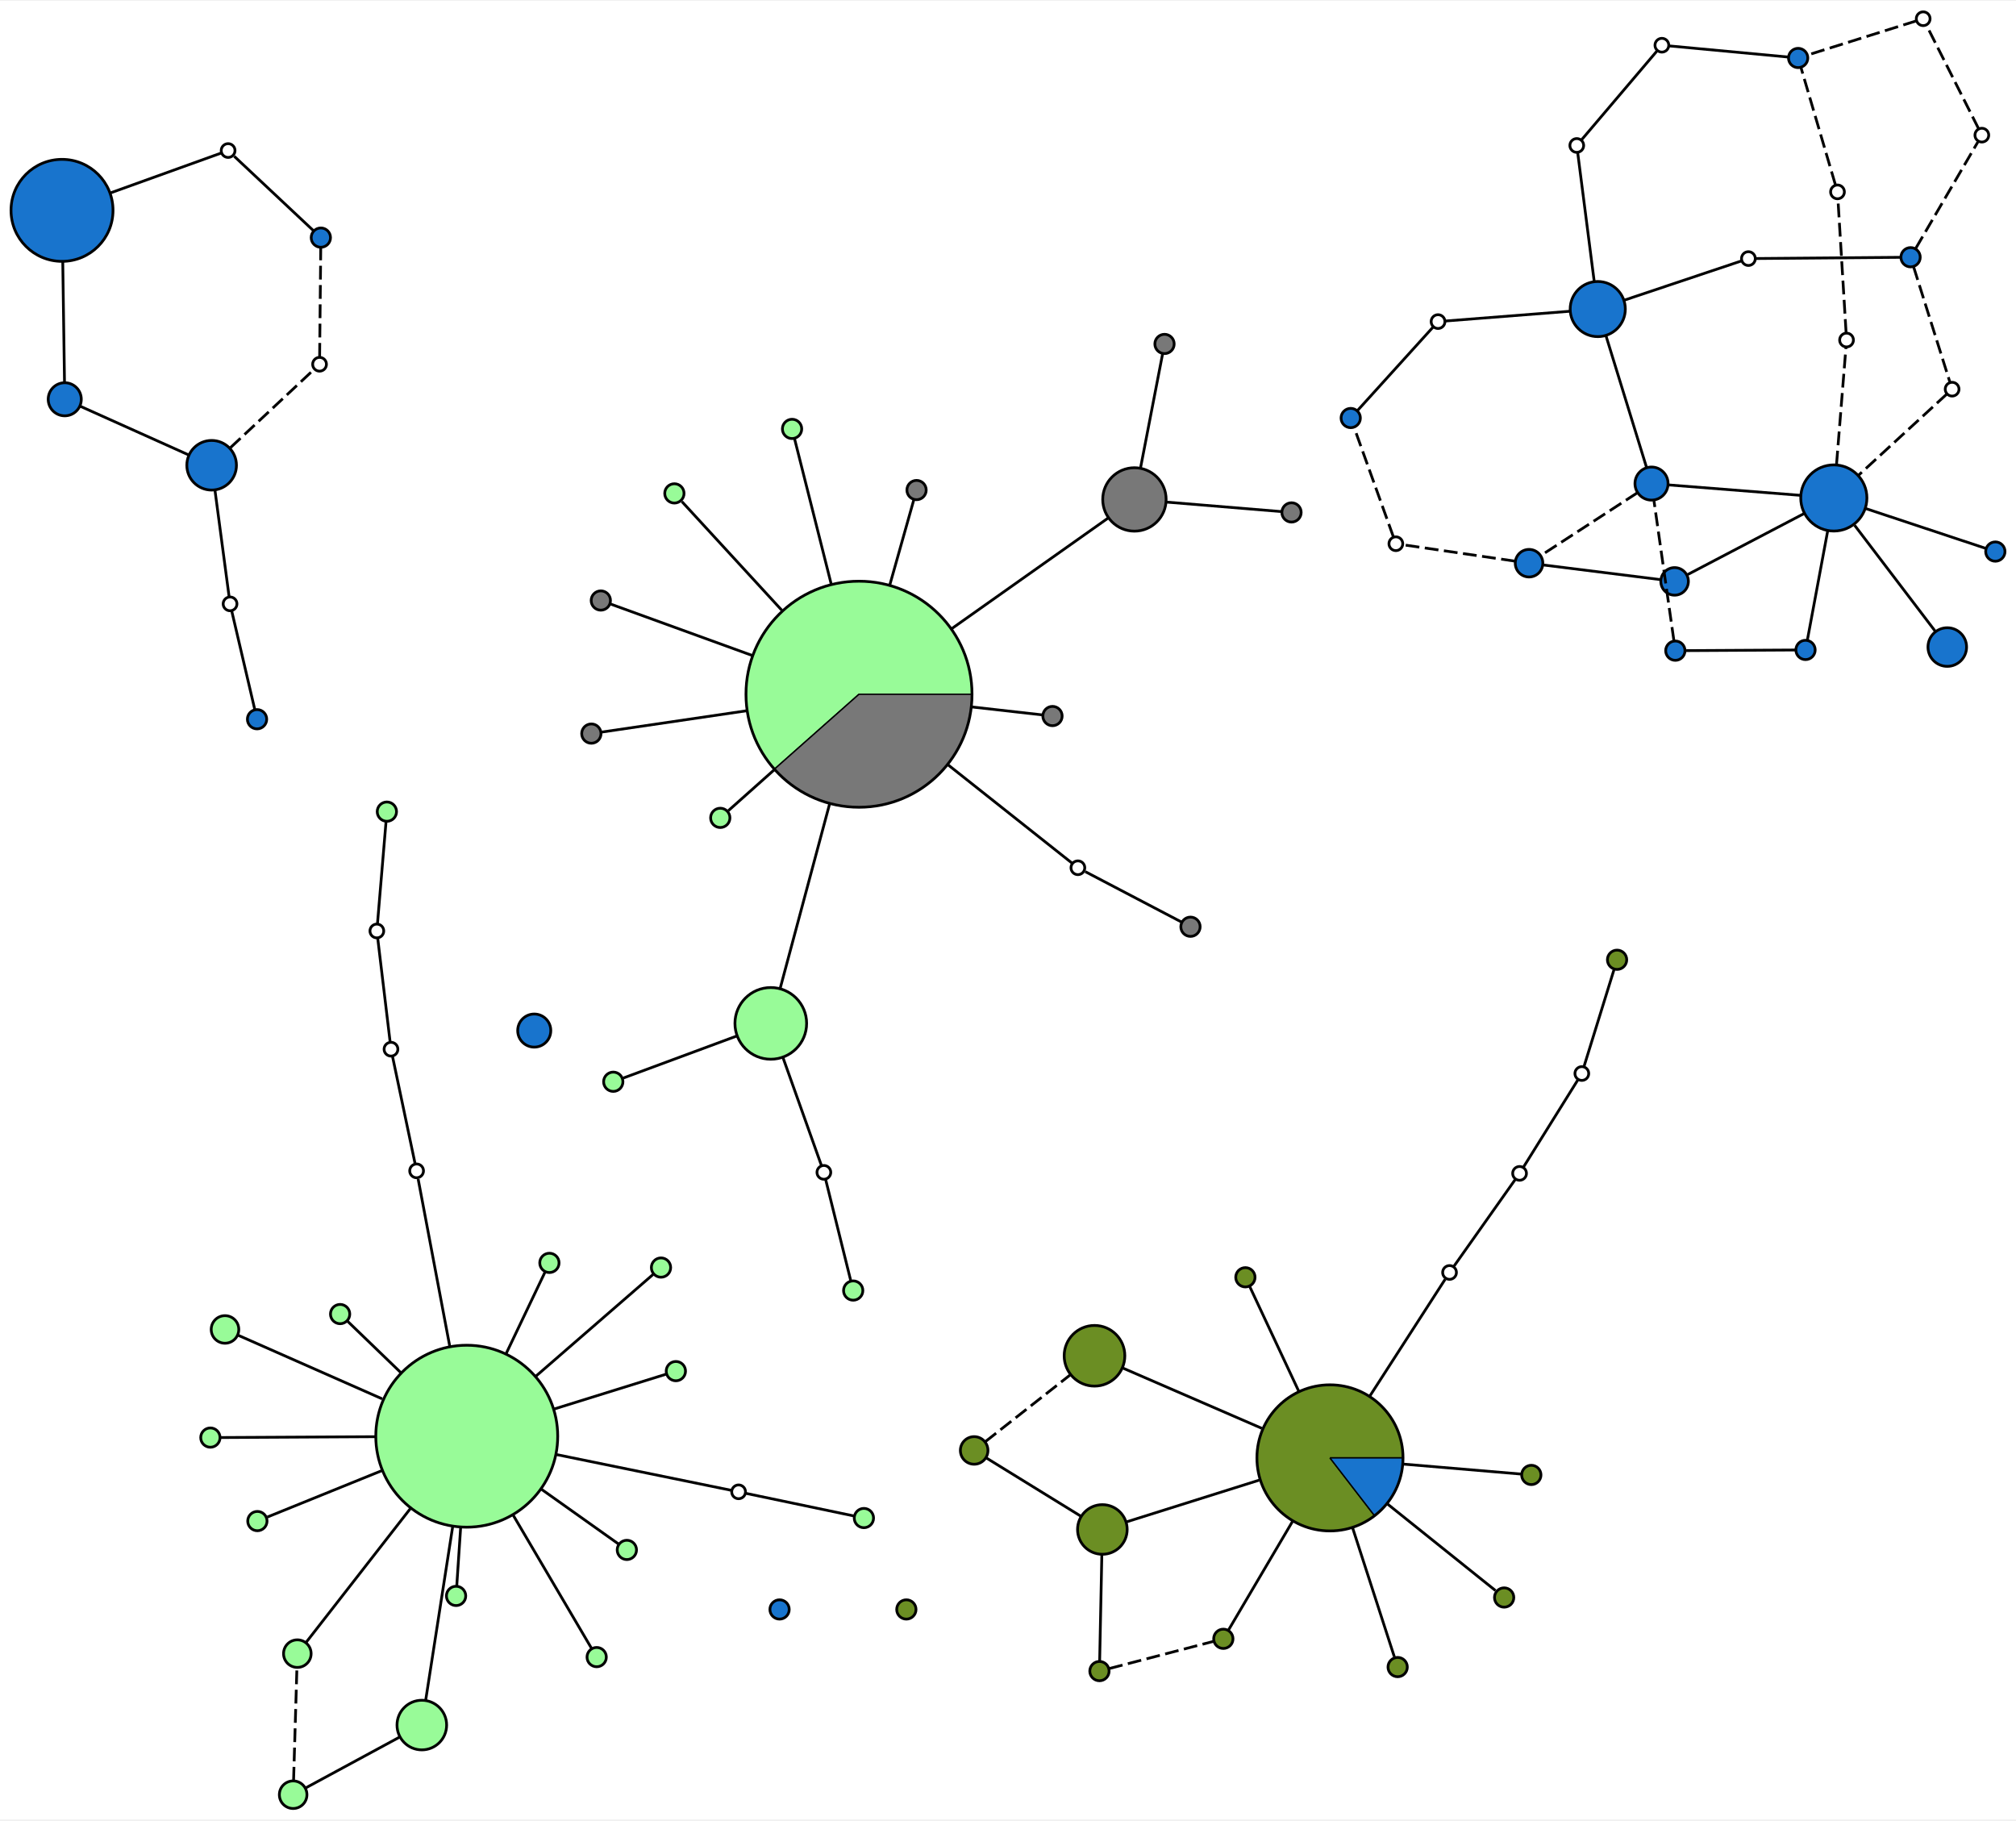
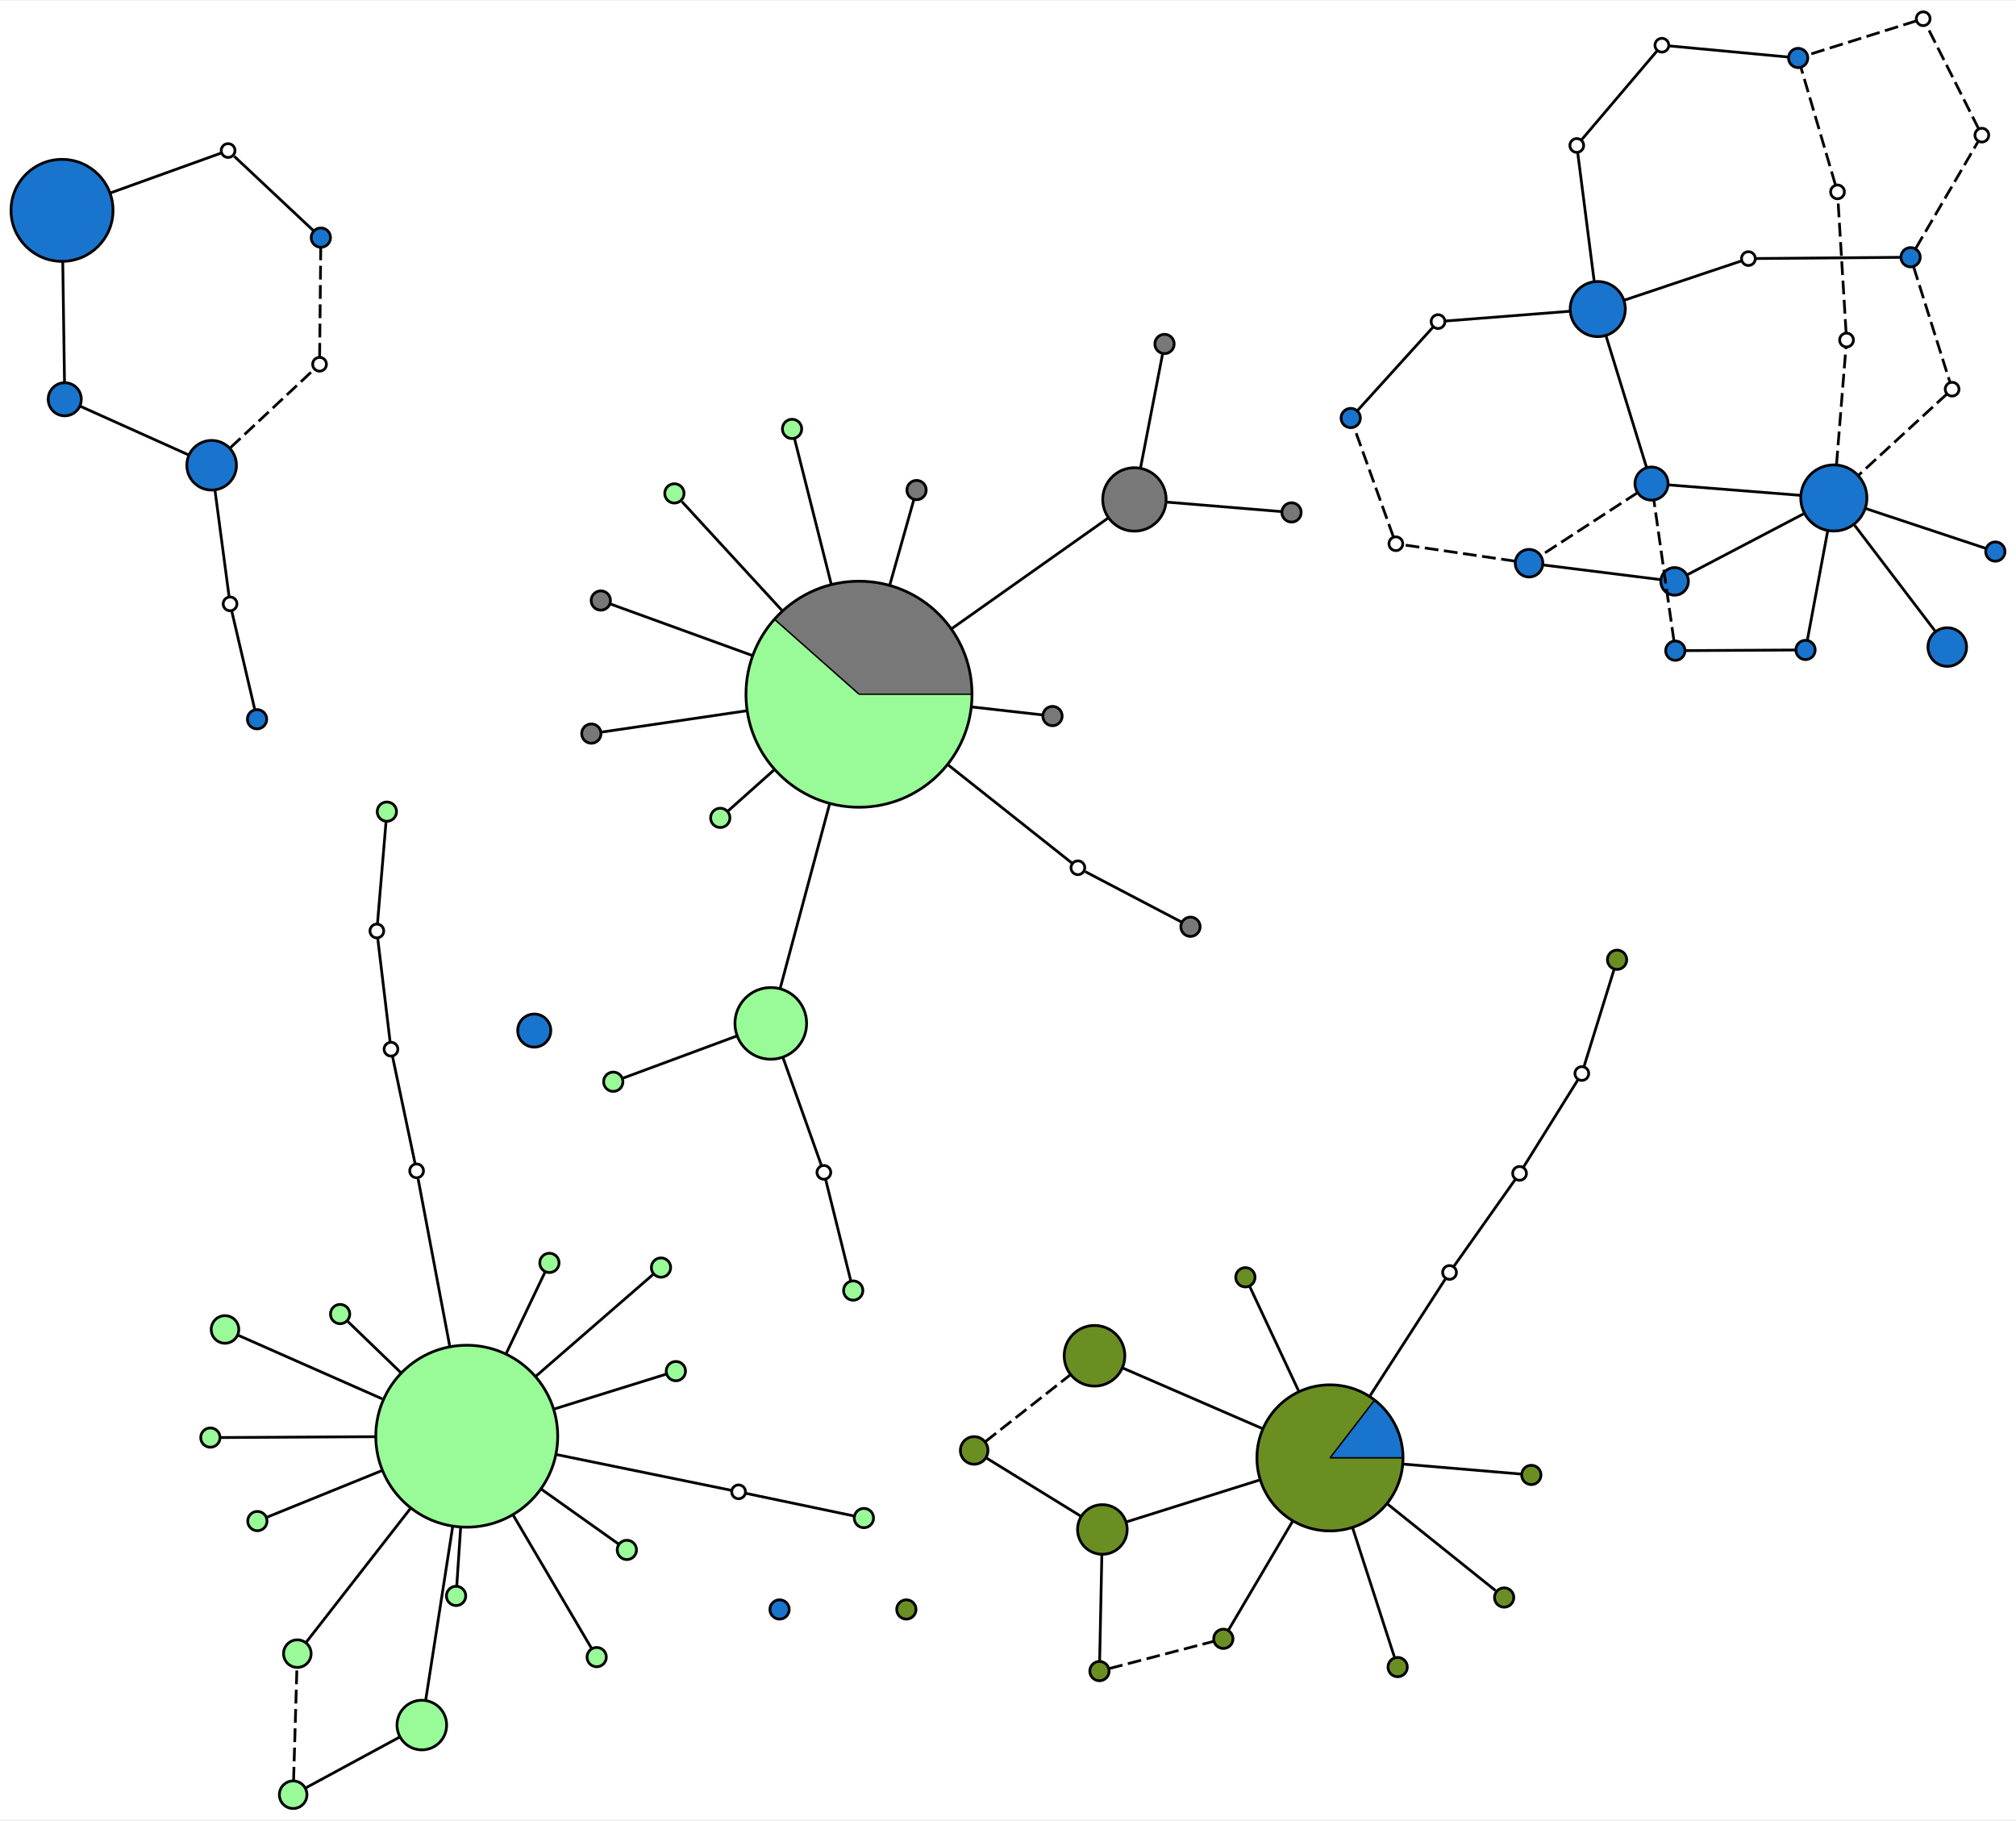
<svg xmlns="http://www.w3.org/2000/svg" width="731pt" height="660pt" viewBox="0.00 0.00 731.40 659.77">
  <g id="graph0" class="graph" transform="scale(1 1) rotate(0) translate(210.824 471.564)">
    <polygon fill="white" stroke="none" points="-210.824,188.204 -210.824,-471.564 520.579,-471.564 520.579,188.204 -210.824,188.204" />
    <g id="node1" class="node">
      <ellipse fill="palegreen" stroke="black" cx="-41.489" cy="49.151" rx="33" ry="33" />
    </g>
    <g id="node2" class="node">
      <ellipse fill="palegreen" stroke="black" cx="34.378" cy="25.544" rx="3.5" ry="3.5" />
    </g>
    <g id="edge1" class="edge">
      <path fill="none" stroke="black" d="M-9.754,39.276C6.163,34.323 23.577,28.905 30.865,26.637" />
    </g>
    <g id="node4" class="node">
      <ellipse fill="palegreen" stroke="black" cx="-45.358" cy="107.086" rx="3.5" ry="3.5" />
    </g>
    <g id="edge2" class="edge">
      <path fill="none" stroke="black" d="M-43.695,82.18C-44.265,90.718 -44.803,98.776 -45.105,103.307" />
    </g>
    <g id="node6" class="node">
      <ellipse fill="palegreen" stroke="black" cx="-87.429" cy="4.841" rx="3.5" ry="3.5" />
    </g>
    <g id="edge3" class="edge">
      <path fill="none" stroke="black" d="M-65.267,26.217C-73.148,18.615 -80.903,11.136 -84.813,7.365" />
    </g>
    <g id="node8" class="node">
      <ellipse fill="palegreen" stroke="black" cx="-129.195" cy="10.421" rx="5" ry="5" />
    </g>
    <g id="edge6" class="edge">
      <path fill="none" stroke="black" d="M-72.164,35.605C-91.528,27.054 -114.671,16.834 -124.456,12.514" />
    </g>
    <g id="node10" class="node">
      <ellipse fill="palegreen" stroke="black" cx="-57.788" cy="153.938" rx="9" ry="9" />
    </g>
    <g id="edge7" class="edge">
      <path fill="none" stroke="black" d="M-46.602,82.019C-50,103.866 -54.22,130.999 -56.376,144.86" />
    </g>
    <g id="node11" class="node">
      <ellipse fill="palegreen" stroke="black" cx="-117.445" cy="79.94" rx="3.5" ry="3.5" />
    </g>
    <g id="edge8" class="edge">
      <path fill="none" stroke="black" d="M-72.383,61.674C-88.484,68.2 -106.345,75.44 -113.833,78.475" />
    </g>
    <g id="node12" class="node">
      <ellipse fill="palegreen" stroke="black" cx="5.649" cy="129.286" rx="3.5" ry="3.5" />
    </g>
    <g id="edge9" class="edge">
      <path fill="none" stroke="black" d="M-24.737,77.629C-13.941,95.984 -1.056,117.888 3.733,126.03" />
    </g>
    <g id="node13" class="node">
      <ellipse fill="palegreen" stroke="black" cx="-102.951" cy="128.024" rx="5" ry="5" />
    </g>
    <g id="edge10" class="edge">
      <path fill="none" stroke="black" d="M-61.955,75.415C-75.784,93.161 -92.746,114.927 -99.721,123.879" />
    </g>
    <g id="node15" class="node">
      <ellipse fill="palegreen" stroke="black" cx="-134.5" cy="49.652" rx="3.5" ry="3.5" />
    </g>
    <g id="edge11" class="edge">
      <path fill="none" stroke="black" d="M-74.543,49.329C-96.055,49.445 -121.77,49.583 -130.993,49.633" />
    </g>
    <g id="node19" class="node">
      <ellipse fill="palegreen" stroke="black" cx="28.99" cy="-12.029" rx="3.5" ry="3.5" />
    </g>
    <g id="edge16" class="edge">
      <path fill="none" stroke="black" d="M-16.442,27.409C-0.299,13.396 18.966,-3.327 26.126,-9.543" />
    </g>
    <g id="node21" class="node">
      <ellipse fill="palegreen" stroke="black" cx="-11.501" cy="-13.726" rx="3.5" ry="3.5" />
    </g>
    <g id="edge17" class="edge">
      <path fill="none" stroke="black" d="M-27.198,19.186C-21.526,7.293 -15.719,-4.882 -13.034,-10.511" />
    </g>
    <g id="node23" class="node">
      <ellipse fill="palegreen" stroke="black" cx="16.598" cy="90.4" rx="3.5" ry="3.5" />
    </g>
    <g id="edge18" class="edge">
      <path fill="none" stroke="black" d="M-14.486,68.326C-3.346,76.237 8.196,84.433 13.541,88.23" />
    </g>
    <g id="node63" class="node">
      <ellipse fill="white" stroke="black" cx="57.137" cy="69.327" rx="2.5" ry="2.5" />
    </g>
    <g id="edge4" class="edge">
      <path fill="none" stroke="black" d="M-8.922,55.813C15.317,60.772 45.681,66.983 54.578,68.803" />
    </g>
    <g id="node64" class="node">
      <ellipse fill="white" stroke="black" cx="-59.682" cy="-47.107" rx="2.5" ry="2.5" />
    </g>
    <g id="edge12" class="edge">
      <path fill="none" stroke="black" d="M-47.648,16.562C-52.019,-6.563 -57.403,-35.051 -59.125,-44.161" />
    </g>
    <g id="node3" class="node">
-       <path fill="palegreen" stroke="black" stroke-width="0.5" d="M100.817,-220.015C100.817,-220.015 141.817,-220.015 141.817,-220.015 141.817,-221.666 141.718,-223.317 141.518,-224.957 141.319,-226.596 141.021,-228.223 140.626,-229.826 140.231,-231.43 139.739,-233.009 139.153,-234.553 138.567,-236.098 137.889,-237.606 137.121,-239.068 136.353,-240.531 135.498,-241.946 134.56,-243.305 133.621,-244.665 132.602,-245.966 131.506,-247.203 130.411,-248.439 129.242,-249.608 128.005,-250.703 126.769,-251.799 125.467,-252.819 124.108,-253.757 122.749,-254.695 121.334,-255.551 119.871,-256.318 118.408,-257.086 116.901,-257.764 115.356,-258.35 113.812,-258.936 112.233,-259.428 110.629,-259.823 109.025,-260.218 107.399,-260.516 105.759,-260.716 104.12,-260.915 102.469,-261.015 100.817,-261.015 99.165,-261.015 97.515,-260.915 95.875,-260.716 94.236,-260.516 92.609,-260.218 91.005,-259.823 89.402,-259.428 87.823,-258.936 86.278,-258.35 84.734,-257.764 83.226,-257.086 81.764,-256.318 80.301,-255.551 78.886,-254.695 77.527,-253.757 76.167,-252.819 74.866,-251.799 73.629,-250.703 72.393,-249.608 71.224,-248.439 70.128,-247.203 69.033,-245.966 68.013,-244.665 67.075,-243.305 66.137,-241.946 65.281,-240.531 64.514,-239.068 63.746,-237.606 63.067,-236.098 62.482,-234.553 61.896,-233.009 61.404,-231.43 61.009,-229.826 60.613,-228.223 60.315,-226.596 60.116,-224.957 59.917,-223.317 59.817,-221.666 59.817,-220.015 59.817,-218.363 59.917,-216.712 60.116,-215.073 60.315,-213.433 60.613,-211.806 61.009,-210.203 61.404,-208.599 61.896,-207.02 62.482,-205.476 63.067,-203.931 63.746,-202.424 64.514,-200.961 65.281,-199.498 66.137,-198.083 67.075,-196.724 68.013,-195.364 69.033,-194.063 70.128,-192.827 70.128,-192.827 100.817,-220.015 100.817,-220.015" />
-       <path fill="#787878" stroke="black" stroke-width="0.5" d="M100.817,-220.015C100.817,-220.015 70.128,-192.827 70.128,-192.827 70.813,-192.054 71.526,-191.307 72.267,-190.589 73.008,-189.87 73.776,-189.179 74.569,-188.518 75.362,-187.858 76.179,-187.227 77.02,-186.628 77.86,-186.029 78.723,-185.462 79.606,-184.928 80.49,-184.393 81.393,-183.893 82.314,-183.427 83.235,-182.961 84.174,-182.53 85.127,-182.135 86.081,-181.74 87.049,-181.382 88.03,-181.06 89.011,-180.738 90.003,-180.453 91.005,-180.206 92.008,-179.959 93.019,-179.75 94.037,-179.579 95.055,-179.408 96.079,-179.276 97.107,-179.183 98.135,-179.089 99.166,-179.035 100.198,-179.019 101.23,-179.004 102.263,-179.027 103.293,-179.089 104.323,-179.152 105.351,-179.253 106.374,-179.393 107.396,-179.533 108.413,-179.711 109.422,-179.928 110.432,-180.144 111.432,-180.399 112.422,-180.691 113.412,-180.983 114.391,-181.313 115.356,-181.679 116.321,-182.045 117.272,-182.447 118.207,-182.885 119.142,-183.323 120.06,-183.796 120.959,-184.303 121.858,-184.81 122.737,-185.351 123.596,-185.924 124.454,-186.498 125.29,-187.103 126.103,-187.74 126.915,-188.377 127.704,-189.044 128.466,-189.74 129.228,-190.436 129.964,-191.16 130.671,-191.912 131.379,-192.664 132.058,-193.442 132.706,-194.244 133.355,-195.047 133.973,-195.874 134.56,-196.724 135.146,-197.573 135.7,-198.445 136.221,-199.336 136.741,-200.227 137.228,-201.138 137.68,-202.066 138.132,-202.994 138.548,-203.939 138.929,-204.898 139.31,-205.858 139.654,-206.831 139.961,-207.817 140.268,-208.802 140.538,-209.799 140.77,-210.805 141.001,-211.811 141.195,-212.825 141.351,-213.845 141.506,-214.866 141.623,-215.892 141.7,-216.921 141.778,-217.95 141.817,-218.982 141.817,-220.015 141.817,-220.015 100.817,-220.015 100.817,-220.015" />
+       <path fill="#787878" stroke="black" stroke-width="0.5" d="M100.817,-220.015C100.817,-220.015 141.817,-220.015 141.817,-220.015 141.817,-221.047 141.778,-222.079 141.7,-223.108 141.623,-224.137 141.506,-225.163 141.351,-226.184 141.195,-227.204 141.001,-228.218 140.77,-229.224 140.538,-230.23 140.268,-231.227 139.961,-232.212 139.654,-233.198 139.31,-234.171 138.929,-235.131 138.548,-236.09 138.132,-237.035 137.68,-237.963 137.228,-238.891 136.741,-239.802 136.221,-240.693 135.7,-241.584 135.146,-242.456 134.56,-243.305 133.973,-244.155 133.355,-244.982 132.706,-245.785 132.058,-246.587 131.379,-247.365 130.671,-248.117 129.964,-248.869 129.228,-249.593 128.466,-250.289 127.704,-250.985 126.915,-251.652 126.103,-252.289 125.29,-252.926 124.454,-253.531 123.596,-254.105 122.737,-254.678 121.858,-255.219 120.959,-255.726 120.06,-256.233 119.142,-256.706 118.207,-257.144 117.272,-257.582 116.321,-257.984 115.356,-258.35 114.391,-258.716 113.412,-259.046 112.422,-259.338 111.432,-259.63 110.432,-259.885 109.422,-260.101 108.413,-260.318 107.396,-260.496 106.374,-260.636 105.351,-260.776 104.323,-260.877 103.293,-260.94 102.263,-261.002 101.23,-261.025 100.198,-261.01 99.166,-260.994 98.135,-260.94 97.107,-260.846 96.079,-260.753 95.055,-260.621 94.037,-260.45 93.019,-260.279 92.008,-260.07 91.005,-259.823 90.003,-259.576 89.011,-259.291 88.03,-258.969 87.049,-258.647 86.081,-258.289 85.127,-257.894 84.174,-257.499 83.235,-257.068 82.314,-256.602 81.393,-256.136 80.49,-255.636 79.606,-255.102 78.723,-254.568 77.86,-254 77.02,-253.401 76.179,-252.802 75.362,-252.171 74.569,-251.511 73.776,-250.85 73.008,-250.159 72.267,-249.44 71.526,-248.722 70.813,-247.975 70.128,-247.203 70.128,-247.203 100.817,-220.015 100.817,-220.015" />
+       <path fill="palegreen" stroke="black" stroke-width="0.5" d="M100.817,-220.015C100.817,-220.015 70.128,-247.203 70.128,-247.203 69.033,-245.966 68.013,-244.665 67.075,-243.305 66.137,-241.946 65.281,-240.531 64.514,-239.068 63.746,-237.606 63.067,-236.098 62.482,-234.553 61.896,-233.009 61.404,-231.43 61.009,-229.826 60.613,-228.223 60.315,-226.596 60.116,-224.957 59.917,-223.317 59.817,-221.666 59.817,-220.015 59.817,-218.363 59.917,-216.712 60.116,-215.073 60.315,-213.433 60.613,-211.806 61.009,-210.203 61.404,-208.599 61.896,-207.02 62.482,-205.476 63.067,-203.931 63.746,-202.424 64.514,-200.961 65.281,-199.498 66.137,-198.083 67.075,-196.724 68.013,-195.364 69.033,-194.063 70.128,-192.827 71.224,-191.59 72.393,-190.421 73.629,-189.326 74.866,-188.23 76.167,-187.211 77.527,-186.272 78.886,-185.334 80.301,-184.478 81.764,-183.711 83.226,-182.943 84.734,-182.265 86.279,-181.679 87.823,-181.093 89.402,-180.601 91.005,-180.206 92.609,-179.811 94.236,-179.513 95.875,-179.313 97.515,-179.114 99.165,-179.015 100.817,-179.015 102.469,-179.015 104.12,-179.114 105.759,-179.313 107.399,-179.513 109.025,-179.811 110.629,-180.206 112.233,-180.601 113.812,-181.093 115.356,-181.679 116.901,-182.265 118.408,-182.943 119.871,-183.711 121.334,-184.478 122.749,-185.334 124.108,-186.272 125.467,-187.211 126.769,-188.23 128.005,-189.326 129.242,-190.421 130.411,-191.59 131.506,-192.827 132.602,-194.063 133.621,-195.364 134.56,-196.724 135.498,-198.083 136.353,-199.498 137.121,-200.961 137.889,-202.424 138.567,-203.931 139.153,-205.476 139.739,-207.02 140.231,-208.599 140.626,-210.203 141.021,-211.806 141.319,-213.433 141.518,-215.073 141.718,-216.712 141.817,-218.363 141.817,-220.015 141.817,-220.015 100.817,-220.015 100.817,-220.015" />
      <ellipse fill="none" stroke="black" cx="100.817" cy="-220.015" rx="41" ry="41" />
    </g>
    <g id="node5" class="node">
      <ellipse fill="palegreen" stroke="black" cx="68.816" cy="-100.608" rx="13" ry="13" />
    </g>
    <g id="edge19" class="edge">
      <path fill="none" stroke="black" d="M90.161,-180.254C83.907,-156.916 76.421,-128.985 72.182,-113.168" />
    </g>
    <g id="node14" class="node">
      <ellipse fill="palegreen" stroke="black" cx="50.49" cy="-175.163" rx="3.5" ry="3.5" />
    </g>
    <g id="edge20" class="edge">
      <path fill="none" stroke="black" d="M70.092,-192.632C63.216,-186.504 56.923,-180.896 53.409,-177.764" />
    </g>
    <g id="node18" class="node">
      <ellipse fill="palegreen" stroke="black" cx="76.535" cy="-316.264" rx="3.5" ry="3.5" />
    </g>
    <g id="edge21" class="edge">
      <path fill="none" stroke="black" d="M90.73,-259.997C85.414,-281.07 79.556,-304.288 77.396,-312.851" />
    </g>
    <g id="node20" class="node">
      <ellipse fill="palegreen" stroke="black" cx="33.841" cy="-292.868" rx="3.5" ry="3.5" />
    </g>
    <g id="edge22" class="edge">
      <path fill="none" stroke="black" d="M72.802,-250.489C58.463,-266.085 42.749,-283.178 36.56,-289.91" />
    </g>
    <g id="node24" class="node">
      <ellipse fill="#787878" stroke="black" cx="200.744" cy="-290.679" rx="11.5" ry="11.5" />
    </g>
    <g id="edge23" class="edge">
      <path fill="none" stroke="black" d="M134.37,-243.741C154.327,-257.855 178.216,-274.747 191.197,-283.927" />
    </g>
    <g id="node25" class="node">
      <ellipse fill="#787878" stroke="black" cx="3.716" cy="-205.735" rx="3.5" ry="3.5" />
    </g>
    <g id="edge24" class="edge">
      <path fill="none" stroke="black" d="M60.2,-214.041C39.205,-210.954 16.175,-207.567 7.393,-206.275" />
    </g>
    <g id="node28" class="node">
      <ellipse fill="#787878" stroke="black" cx="7.153" cy="-254.012" rx="3.5" ry="3.5" />
    </g>
    <g id="edge27" class="edge">
      <path fill="none" stroke="black" d="M62.18,-234.039C41.62,-241.502 18.885,-249.754 10.497,-252.799" />
    </g>
    <g id="node29" class="node">
      <ellipse fill="#787878" stroke="black" cx="171.02" cy="-212.101" rx="3.5" ry="3.5" />
    </g>
    <g id="edge28" class="edge">
      <path fill="none" stroke="black" d="M141.654,-215.411C152.272,-214.215 162.17,-213.099 167.32,-212.518" />
    </g>
    <g id="node30" class="node">
      <ellipse fill="#787878" stroke="black" cx="121.7" cy="-294.083" rx="3.5" ry="3.5" />
    </g>
    <g id="edge29" class="edge">
      <path fill="none" stroke="black" d="M111.992,-259.651C115.561,-272.308 119.014,-284.558 120.675,-290.447" />
    </g>
    <g id="node67" class="node">
      <ellipse fill="white" stroke="black" cx="180.231" cy="-157.063" rx="2.5" ry="2.5" />
    </g>
    <g id="edge25" class="edge">
      <path fill="none" stroke="black" d="M133.118,-194.41C151.325,-179.977 171.686,-163.837 178.147,-158.715" />
    </g>
    <g id="node22" class="node">
      <ellipse fill="palegreen" stroke="black" cx="11.669" cy="-79.436" rx="3.5" ry="3.5" />
    </g>
    <g id="edge32" class="edge">
      <path fill="none" stroke="black" d="M56.416,-96.014C43.285,-91.149 23.36,-83.767 15.271,-80.77" />
    </g>
    <g id="node68" class="node">
      <ellipse fill="white" stroke="black" cx="88.075" cy="-46.566" rx="2.5" ry="2.5" />
    </g>
    <g id="edge30" class="edge">
      <path fill="none" stroke="black" d="M73.186,-88.345C77.803,-75.39 84.747,-55.906 87.188,-49.055" />
    </g>
    <g id="node7" class="node">
      <ellipse fill="palegreen" stroke="black" cx="102.598" cy="78.841" rx="3.5" ry="3.5" />
    </g>
    <g id="node9" class="node">
      <ellipse fill="palegreen" stroke="black" cx="-104.47" cy="179.204" rx="5" ry="5" />
    </g>
    <g id="edge33" class="edge">
      <path fill="none" stroke="black" d="M-99.824,176.689C-91.89,172.395 -75.642,163.601 -65.833,158.292" />
    </g>
    <g id="edge70" class="edge">
      <path fill="none" stroke="black" stroke-dasharray="5,2" d="M-104.319,174.109C-104.028,164.299 -103.393,142.892 -103.102,133.098" />
    </g>
    <g id="node16" class="node">
      <ellipse fill="palegreen" stroke="black" cx="-70.465" cy="-177.422" rx="3.5" ry="3.5" />
    </g>
    <g id="node17" class="node">
      <ellipse fill="palegreen" stroke="black" cx="98.715" cy="-3.69" rx="3.5" ry="3.5" />
    </g>
    <g id="node27" class="node">
      <ellipse fill="#787878" stroke="black" cx="257.735" cy="-285.969" rx="3.5" ry="3.5" />
    </g>
    <g id="edge34" class="edge">
      <path fill="none" stroke="black" d="M212.277,-289.725C225.287,-288.65 245.714,-286.962 254.029,-286.275" />
    </g>
    <g id="node31" class="node">
      <ellipse fill="#787878" stroke="black" cx="211.66" cy="-347.084" rx="3.5" ry="3.5" />
    </g>
    <g id="edge35" class="edge">
      <path fill="none" stroke="black" d="M202.953,-302.093C205.445,-314.969 209.358,-335.187 210.95,-343.415" />
    </g>
    <g id="node26" class="node">
      <ellipse fill="#787878" stroke="black" cx="221.081" cy="-135.665" rx="3.5" ry="3.5" />
    </g>
    <g id="node32" class="node">
      <ellipse fill="#1874cd" stroke="black" cx="-188.324" cy="-395.547" rx="18.5" ry="18.5" />
    </g>
    <g id="node45" class="node">
      <ellipse fill="#1874cd" stroke="black" cx="-187.333" cy="-327.015" rx="6" ry="6" />
    </g>
    <g id="edge36" class="edge">
      <path fill="none" stroke="black" d="M-188.053,-376.82C-187.842,-362.236 -187.563,-342.887 -187.422,-333.157" />
    </g>
    <g id="node69" class="node">
      <ellipse fill="white" stroke="black" cx="-128.064" cy="-417.245" rx="2.5" ry="2.5" />
    </g>
    <g id="edge37" class="edge">
      <path fill="none" stroke="black" d="M-170.894,-401.823C-156.434,-407.03 -137.197,-413.957 -130.491,-416.371" />
    </g>
    <g id="node33" class="node">
      <ellipse fill="#1874cd" stroke="black" cx="-117.566" cy="-210.947" rx="3.5" ry="3.5" />
    </g>
    <g id="node70" class="node">
      <ellipse fill="white" stroke="black" cx="-127.359" cy="-252.793" rx="2.5" ry="2.5" />
    </g>
    <g id="edge39" class="edge">
      <path fill="none" stroke="black" d="M-118.401,-214.514C-120.325,-222.737 -125.036,-242.868 -126.735,-250.128" />
    </g>
    <g id="node34" class="node">
      <ellipse fill="#1874cd" stroke="black" cx="-134.042" cy="-303.079" rx="9" ry="9" />
    </g>
    <g id="edge41" class="edge">
      <path fill="none" stroke="black" d="M-142.368,-306.819C-153.376,-311.763 -172.466,-320.337 -181.831,-324.544" />
    </g>
    <g id="node78" class="node">
      <ellipse fill="white" stroke="black" cx="-94.892" cy="-339.713" rx="2.5" ry="2.5" />
    </g>
    <g id="edge71" class="edge">
      <path fill="none" stroke="black" stroke-dasharray="5,2" d="M-127.222,-309.461C-118.109,-317.988 -102.462,-332.63 -96.915,-337.821" />
    </g>
    <g id="node35" class="node">
      <ellipse fill="#1874cd" stroke="black" cx="368.836" cy="-359.743" rx="10" ry="10" />
    </g>
    <g id="node47" class="node">
      <ellipse fill="#1874cd" stroke="black" cx="388.343" cy="-296.434" rx="6" ry="6" />
    </g>
    <g id="edge44" class="edge">
      <path fill="none" stroke="black" d="M371.798,-350.127C375.891,-336.845 383.151,-313.283 386.526,-302.333" />
    </g>
    <g id="node71" class="node">
      <ellipse fill="white" stroke="black" cx="423.494" cy="-378.053" rx="2.5" ry="2.5" />
    </g>
    <g id="edge42" class="edge">
      <path fill="none" stroke="black" d="M378.356,-362.932C391.325,-367.276 413.769,-374.795 421.101,-377.251" />
    </g>
    <g id="node72" class="node">
      <ellipse fill="white" stroke="black" cx="361.226" cy="-419.09" rx="2.5" ry="2.5" />
    </g>
    <g id="edge45" class="edge">
      <path fill="none" stroke="black" d="M367.545,-369.81C365.747,-383.832 362.593,-408.426 361.562,-416.466" />
    </g>
    <g id="node74" class="node">
      <ellipse fill="white" stroke="black" cx="310.895" cy="-355.195" rx="2.5" ry="2.5" />
    </g>
    <g id="edge48" class="edge">
      <path fill="none" stroke="black" d="M358.743,-358.951C344.996,-357.872 321.204,-356.004 313.431,-355.394" />
    </g>
    <g id="node36" class="node">
      <ellipse fill="#1874cd" stroke="black" cx="-17" cy="-98" rx="6" ry="6" />
    </g>
    <g id="node37" class="node">
      <ellipse fill="#1874cd" stroke="black" cx="482.329" cy="-378.541" rx="3.5" ry="3.5" />
    </g>
    <g id="node79" class="node">
      <ellipse fill="white" stroke="black" cx="497.399" cy="-330.675" rx="2.5" ry="2.5" />
    </g>
    <g id="edge73" class="edge">
      <path fill="none" stroke="black" stroke-dasharray="5,2" d="M483.413,-375.099C486.275,-366.01 493.988,-341.509 496.555,-333.356" />
    </g>
    <g id="node80" class="node">
      <ellipse fill="white" stroke="black" cx="508.183" cy="-422.831" rx="2.5" ry="2.5" />
    </g>
    <g id="edge75" class="edge">
      <path fill="none" stroke="black" stroke-dasharray="5,2" d="M484.189,-381.726C489.098,-390.136 502.331,-412.806 506.735,-420.351" />
    </g>
    <g id="node38" class="node">
      <ellipse fill="#1874cd" stroke="black" cx="454.482" cy="-291.214" rx="12" ry="12" />
    </g>
    <g id="node42" class="node">
      <ellipse fill="#1874cd" stroke="black" cx="444.217" cy="-236.082" rx="3.5" ry="3.5" />
    </g>
    <g id="edge50" class="edge">
      <path fill="none" stroke="black" d="M452.254,-279.251C449.896,-266.583 446.317,-247.36 444.864,-239.557" />
    </g>
    <g id="node43" class="node">
      <ellipse fill="#1874cd" stroke="black" cx="495.643" cy="-237.129" rx="7" ry="7" />
    </g>
    <g id="edge51" class="edge">
      <path fill="none" stroke="black" d="M462.031,-281.294C470.572,-270.071 484.199,-252.166 491.189,-242.981" />
    </g>
    <g id="node44" class="node">
      <ellipse fill="#1874cd" stroke="black" cx="396.718" cy="-260.952" rx="5" ry="5" />
    </g>
    <g id="edge52" class="edge">
      <path fill="none" stroke="black" d="M443.617,-285.522C430.937,-278.879 410.542,-268.194 401.407,-263.408" />
    </g>
    <g id="edge53" class="edge">
      <path fill="none" stroke="black" d="M442.351,-292.171C428.18,-293.29 405.294,-295.096 394.436,-295.953" />
    </g>
    <g id="node48" class="node">
      <ellipse fill="#1874cd" stroke="black" cx="513.079" cy="-271.769" rx="3.5" ry="3.5" />
    </g>
    <g id="edge54" class="edge">
      <path fill="none" stroke="black" d="M466.059,-287.372C479.667,-282.856 501.445,-275.629 509.731,-272.879" />
    </g>
    <g id="node82" class="node">
      <ellipse fill="white" stroke="black" cx="459.098" cy="-348.507" rx="2.5" ry="2.5" />
    </g>
    <g id="edge78" class="edge">
      <path fill="none" stroke="black" stroke-dasharray="5,2" d="M455.461,-303.364C456.562,-317.029 458.275,-338.29 458.879,-345.783" />
    </g>
    <g id="node39" class="node">
      <ellipse fill="#1874cd" stroke="black" cx="396.983" cy="-235.815" rx="3.5" ry="3.5" />
    </g>
    <g id="edge55" class="edge">
      <path fill="none" stroke="black" d="M400.689,-235.836C409.562,-235.886 431.934,-236.012 440.657,-236.062" />
    </g>
    <g id="edge81" class="edge">
      <path fill="none" stroke="black" stroke-dasharray="5,2" d="M396.468,-239.425C395.044,-249.417 391.038,-277.526 389.238,-290.154" />
    </g>
    <g id="node40" class="node">
      <ellipse fill="#1874cd" stroke="black" cx="72" cy="112" rx="3.5" ry="3.5" />
    </g>
    <g id="node41" class="node">
-       <path fill="olivedrab" stroke="black" stroke-width="0.5" d="M271.684,57.015C271.684,57.015 298.184,57.015 298.184,57.015 298.184,56.274 298.153,55.533 298.091,54.794 298.029,54.056 297.936,53.32 297.812,52.589 297.688,51.858 297.534,51.133 297.349,50.416 297.164,49.698 296.95,48.988 296.706,48.288 296.462,47.588 296.188,46.899 295.886,46.222 295.585,45.545 295.254,44.881 294.897,44.232 294.539,43.583 294.155,42.949 293.744,42.332 293.333,41.715 292.897,41.115 292.436,40.535 291.975,39.954 291.49,39.394 290.982,38.854 290.474,38.314 289.944,37.796 289.392,37.3 288.841,36.805 288.269,36.333 287.678,35.886 287.087,35.439 286.478,35.016 285.851,34.62 285.225,34.224 284.582,33.854 283.925,33.511 283.268,33.169 282.596,32.855 281.912,32.569 281.229,32.282 280.533,32.025 279.828,31.797 279.123,31.57 278.408,31.372 277.686,31.204 276.964,31.036 276.235,30.898 275.502,30.791 274.769,30.685 274.031,30.609 273.291,30.564 272.551,30.519 271.81,30.505 271.069,30.522 270.328,30.539 269.588,30.587 268.851,30.667 268.114,30.746 267.381,30.856 266.653,30.997 265.926,31.137 265.204,31.309 264.491,31.51 263.777,31.711 263.073,31.942 262.379,32.202 261.685,32.463 261.002,32.752 260.332,33.069 259.663,33.387 259.006,33.732 258.366,34.105 257.725,34.477 257.1,34.877 256.493,35.301 255.885,35.726 255.296,36.176 254.727,36.651 254.157,37.125 253.608,37.623 253.08,38.143 252.552,38.664 252.046,39.206 251.564,39.769 251.082,40.331 250.623,40.914 250.189,41.515 249.756,42.116 249.348,42.736 248.966,43.371 248.585,44.006 248.23,44.657 247.903,45.322 247.576,45.988 247.277,46.666 247.007,47.356 246.737,48.047 246.495,48.748 246.284,49.458 246.073,50.169 245.891,50.888 245.74,51.613 245.589,52.339 245.469,53.071 245.379,53.806 245.289,54.542 245.23,55.281 245.203,56.022 245.175,56.762 245.178,57.504 245.212,58.244 245.247,58.985 245.312,59.723 245.409,60.458 245.505,61.193 245.632,61.924 245.789,62.648 245.947,63.372 246.135,64.089 246.353,64.798 246.57,65.506 246.818,66.206 247.094,66.893 247.37,67.581 247.675,68.257 248.008,68.919 248.341,69.581 248.702,70.229 249.089,70.861 249.476,71.493 249.89,72.109 250.329,72.706 250.768,73.303 251.231,73.882 251.719,74.44 252.206,74.999 252.717,75.536 253.249,76.052 253.781,76.567 254.335,77.061 254.909,77.53 255.483,77.999 256.076,78.444 256.687,78.863 257.298,79.283 257.927,79.676 258.571,80.043 259.215,80.41 259.874,80.749 260.546,81.061 261.219,81.372 261.904,81.656 262.601,81.91 263.297,82.164 264.004,82.388 264.719,82.583 265.434,82.778 266.157,82.943 266.886,83.077 267.615,83.211 268.349,83.315 269.086,83.387 269.824,83.46 270.564,83.502 271.305,83.512 272.047,83.523 272.788,83.502 273.527,83.451 274.267,83.399 275.003,83.317 275.736,83.203 276.468,83.09 277.196,82.946 277.916,82.772 278.637,82.597 279.349,82.393 280.053,82.159 280.756,81.925 281.449,81.661 282.13,81.369 282.811,81.077 283.48,80.756 284.134,80.408 284.788,80.06 285.428,79.684 286.051,79.282 286.673,78.881 287.279,78.453 287.866,78 287.866,78 271.684,57.015 271.684,57.015" />
-       <path fill="#1874cd" stroke="black" stroke-width="0.5" d="M271.684,57.015C271.684,57.015 287.866,78 287.866,78 288.665,77.384 289.429,76.722 290.153,76.019 290.877,75.315 291.56,74.571 292.199,73.79 292.838,73.008 293.431,72.191 293.977,71.342 294.523,70.493 295.02,69.613 295.465,68.707 295.91,67.801 296.304,66.871 296.643,65.92 296.982,64.969 297.267,64 297.495,63.017 297.724,62.034 297.896,61.038 298.011,60.036 298.126,59.033 298.184,58.024 298.184,57.015 298.184,57.015 271.684,57.015 271.684,57.015" />
+       <path fill="#1874cd" stroke="black" stroke-width="0.5" d="M271.684,57.015C271.684,57.015 298.184,57.015 298.184,57.015 298.184,56.005 298.126,54.997 298.011,53.994 297.896,52.991 297.724,51.996 297.495,51.013 297.267,50.03 296.982,49.06 296.643,48.11 296.304,47.159 295.91,46.228 295.465,45.322 295.02,44.417 294.523,43.537 293.977,42.688 293.431,41.839 292.838,41.022 292.199,40.24 291.56,39.459 290.877,38.714 290.153,38.011 289.429,37.307 288.665,36.646 287.866,36.029 287.866,36.029 271.684,57.015 271.684,57.015" />
+       <path fill="olivedrab" stroke="black" stroke-width="0.5" d="M271.684,57.015C271.684,57.015 287.866,36.029 287.866,36.029 287.279,35.577 286.673,35.149 286.051,34.747 285.428,34.346 284.788,33.97 284.134,33.622 283.48,33.273 282.811,32.953 282.13,32.661 281.449,32.368 280.756,32.105 280.053,31.871 279.349,31.637 278.637,31.433 277.916,31.258 277.196,31.084 276.468,30.94 275.736,30.826 275.003,30.713 274.267,30.631 273.527,30.579 272.788,30.527 272.047,30.507 271.305,30.518 270.564,30.528 269.824,30.57 269.086,30.642 268.349,30.715 267.615,30.819 266.886,30.953 266.157,31.087 265.434,31.252 264.719,31.447 264.004,31.642 263.297,31.866 262.601,32.12 261.904,32.374 261.219,32.657 260.546,32.969 259.874,33.281 259.215,33.62 258.571,33.987 257.927,34.354 257.298,34.747 256.687,35.167 256.076,35.586 255.483,36.031 254.909,36.5 254.335,36.969 253.781,37.462 253.249,37.978 252.717,38.494 252.206,39.031 251.719,39.59 251.231,40.148 250.768,40.727 250.329,41.324 249.89,41.921 249.476,42.537 249.089,43.169 248.702,43.801 248.341,44.449 248.008,45.111 247.675,45.773 247.37,46.449 247.094,47.137 246.818,47.824 246.57,48.523 246.353,49.232 246.135,49.94 245.947,50.658 245.789,51.382 245.632,52.106 245.505,52.837 245.409,53.572 245.312,54.306 245.247,55.045 245.212,55.785 245.178,56.526 245.175,57.267 245.203,58.008 245.23,58.749 245.289,59.488 245.379,60.224 245.469,60.959 245.589,61.691 245.74,62.417 245.891,63.142 246.073,63.861 246.284,64.572 246.495,65.282 246.737,65.983 247.007,66.673 247.277,67.364 247.576,68.042 247.903,68.707 248.23,69.372 248.585,70.023 248.966,70.659 249.348,71.294 249.756,71.913 250.189,72.515 250.623,73.116 251.082,73.698 251.564,74.261 252.046,74.824 252.552,75.366 253.08,75.886 253.608,76.407 254.157,76.905 254.727,77.379 255.296,77.853 255.885,78.304 256.493,78.728 257.1,79.153 257.725,79.553 258.366,79.925 259.006,80.298 259.663,80.643 260.332,80.96 261.002,81.278 261.685,81.567 262.379,81.828 263.073,82.088 263.777,82.319 264.491,82.52 265.204,82.721 265.926,82.892 266.653,83.033 267.381,83.174 268.114,83.284 268.851,83.363 269.588,83.442 270.328,83.491 271.069,83.508 271.81,83.525 272.551,83.511 273.291,83.466 274.031,83.421 274.769,83.345 275.502,83.238 276.235,83.132 276.964,82.994 277.686,82.826 278.408,82.658 279.123,82.46 279.828,82.233 280.533,82.005 281.229,81.747 281.912,81.461 282.596,81.175 283.268,80.861 283.925,80.518 284.582,80.176 285.225,79.806 285.851,79.41 286.478,79.014 287.087,78.591 287.678,78.144 288.269,77.697 288.841,77.225 289.392,76.729 289.944,76.234 290.474,75.716 290.982,75.176 291.49,74.636 291.975,74.076 292.436,73.495 292.897,72.915 293.333,72.315 293.744,71.698 294.155,71.081 294.539,70.447 294.897,69.798 295.254,69.149 295.585,68.485 295.886,67.808 296.188,67.131 296.462,66.442 296.706,65.742 296.95,65.042 297.164,64.332 297.349,63.614 297.534,62.897 297.688,62.171 297.812,61.441 297.936,60.71 298.029,59.974 298.091,59.236 298.153,58.497 298.184,57.756 298.184,57.015 298.184,57.015 271.684,57.015 271.684,57.015" />
      <ellipse fill="none" stroke="black" cx="271.684" cy="57.015" rx="26.5" ry="26.5" />
    </g>
    <g id="node53" class="node">
      <ellipse fill="olivedrab" stroke="black" cx="189.11" cy="82.983" rx="9" ry="9" />
    </g>
    <g id="edge56" class="edge">
      <path fill="none" stroke="black" d="M246.01,65.089C229.534,70.27 209.169,76.675 197.813,80.246" />
    </g>
    <g id="node56" class="node">
      <ellipse fill="olivedrab" stroke="black" cx="186.258" cy="19.972" rx="11" ry="11" />
    </g>
    <g id="edge57" class="edge">
      <path fill="none" stroke="black" d="M246.975,46.3C230.221,39.035 208.943,29.809 196.538,24.43" />
    </g>
    <g id="node57" class="node">
      <ellipse fill="olivedrab" stroke="black" cx="240.999" cy="-8.501" rx="3.5" ry="3.5" />
    </g>
    <g id="edge58" class="edge">
      <path fill="none" stroke="black" d="M260.432,32.991C253.727,18.675 245.898,1.959 242.596,-5.091" />
    </g>
    <g id="node58" class="node">
      <ellipse fill="olivedrab" stroke="black" cx="233" cy="122.647" rx="3.5" ry="3.5" />
    </g>
    <g id="edge59" class="edge">
      <path fill="none" stroke="black" d="M258.154,79.97C249.439,94.756 238.988,112.487 234.833,119.536" />
    </g>
    <g id="node59" class="node">
      <ellipse fill="olivedrab" stroke="black" cx="344.735" cy="63.2" rx="3.5" ry="3.5" />
    </g>
    <g id="edge60" class="edge">
      <path fill="none" stroke="black" d="M298.471,59.283C314.433,60.634 333.072,62.212 340.933,62.878" />
    </g>
    <g id="node61" class="node">
      <ellipse fill="olivedrab" stroke="black" cx="334.875" cy="107.664" rx="3.5" ry="3.5" />
    </g>
    <g id="edge65" class="edge">
      <path fill="none" stroke="black" d="M292.375,73.599C306.773,85.139 324.614,99.439 331.73,105.143" />
    </g>
    <g id="node62" class="node">
      <ellipse fill="olivedrab" stroke="black" cx="296.244" cy="132.9" rx="3.5" ry="3.5" />
    </g>
    <g id="edge66" class="edge">
      <path fill="none" stroke="black" d="M279.862,82.284C285.444,99.529 292.303,120.722 295.037,129.169" />
    </g>
    <g id="node75" class="node">
      <ellipse fill="white" stroke="black" cx="315.067" cy="-10.251" rx="2.5" ry="2.5" />
    </g>
    <g id="edge61" class="edge">
      <path fill="none" stroke="black" d="M286.13,34.616C296.383,18.717 309.078,-0.965 313.478,-7.787" />
    </g>
    <g id="node50" class="node">
      <ellipse fill="#1874cd" stroke="black" cx="343.91" cy="-267.549" rx="5" ry="5" />
    </g>
    <g id="edge67" class="edge">
      <path fill="none" stroke="black" d="M391.462,-261.609C381.339,-262.873 359.251,-265.632 349.145,-266.895" />
    </g>
    <g id="node46" class="node">
      <ellipse fill="#1874cd" stroke="black" cx="-94.421" cy="-385.66" rx="3.5" ry="3.5" />
    </g>
    <g id="edge82" class="edge">
      <path fill="none" stroke="black" stroke-dasharray="5,2" d="M383.246,-293.12C374.493,-287.43 356.743,-275.891 348.415,-270.477" />
    </g>
    <g id="node49" class="node">
      <ellipse fill="#1874cd" stroke="black" cx="441.541" cy="-450.827" rx="3.5" ry="3.5" />
    </g>
    <g id="node84" class="node">
      <ellipse fill="white" stroke="black" cx="295.59" cy="-274.613" rx="2.5" ry="2.5" />
    </g>
    <g id="edge83" class="edge">
      <path fill="none" stroke="black" stroke-dasharray="5,2" d="M338.739,-268.305C328.611,-269.786 306.456,-273.025 298.504,-274.187" />
    </g>
    <g id="node51" class="node">
      <ellipse fill="#1874cd" stroke="black" cx="279.215" cy="-320.215" rx="3.5" ry="3.5" />
    </g>
    <g id="node52" class="node">
      <ellipse fill="olivedrab" stroke="black" cx="188.053" cy="134.364" rx="3.5" ry="3.5" />
    </g>
    <g id="edge68" class="edge">
      <path fill="none" stroke="black" d="M188.129,130.668C188.294,122.661 188.688,103.509 188.923,92.062" />
    </g>
    <g id="edge85" class="edge">
      <path fill="none" stroke="black" stroke-dasharray="5,2" d="M191.58,133.444C200.024,131.243 221.312,125.694 229.613,123.53" />
    </g>
    <g id="node55" class="node">
      <ellipse fill="olivedrab" stroke="black" cx="142.599" cy="54.311" rx="5" ry="5" />
    </g>
    <g id="edge69" class="edge">
      <path fill="none" stroke="black" d="M181.43,78.249C171.625,72.204 154.985,61.946 147.056,57.059" />
    </g>
    <g id="node54" class="node">
      <ellipse fill="olivedrab" stroke="black" cx="118" cy="112" rx="3.5" ry="3.5" />
    </g>
    <g id="edge86" class="edge">
      <path fill="none" stroke="black" stroke-dasharray="5,2" d="M146.628,51.142C153.637,45.63 168.219,34.16 177.606,26.777" />
    </g>
    <g id="node60" class="node">
      <ellipse fill="olivedrab" stroke="black" cx="375.845" cy="-123.685" rx="3.5" ry="3.5" />
    </g>
    <g id="edge5" class="edge">
      <path fill="none" stroke="black" d="M59.845,69.894C67.644,71.526 90.162,76.239 98.988,78.086" />
    </g>
    <g id="node65" class="node">
      <ellipse fill="white" stroke="black" cx="-68.974" cy="-91.243" rx="2.5" ry="2.5" />
    </g>
    <g id="edge13" class="edge">
      <path fill="none" stroke="black" d="M-60.235,-49.736C-61.892,-57.605 -66.797,-80.906 -68.435,-88.684" />
    </g>
    <g id="node66" class="node">
      <ellipse fill="white" stroke="black" cx="-74.103" cy="-134.128" rx="2.5" ry="2.5" />
    </g>
    <g id="edge14" class="edge">
      <path fill="none" stroke="black" d="M-69.279,-93.797C-70.194,-101.443 -72.901,-124.084 -73.805,-131.64" />
    </g>
    <g id="edge15" class="edge">
      <path fill="none" stroke="black" d="M-73.886,-136.706C-73.268,-144.061 -71.495,-165.159 -70.775,-173.733" />
    </g>
    <g id="edge26" class="edge">
      <path fill="none" stroke="black" d="M182.911,-155.659C190.153,-151.866 210.092,-141.422 217.893,-137.336" />
    </g>
    <g id="edge31" class="edge">
      <path fill="none" stroke="black" d="M88.709,-44.012C90.534,-36.657 95.804,-15.419 97.87,-7.095" />
    </g>
    <g id="edge38" class="edge">
      <path fill="none" stroke="black" d="M-125.857,-415.173C-119.892,-409.573 -103.472,-394.157 -97.047,-388.125" />
    </g>
    <g id="edge40" class="edge">
      <path fill="none" stroke="black" d="M-127.718,-255.497C-128.672,-262.678 -131.303,-282.475 -132.855,-294.147" />
    </g>
    <g id="edge43" class="edge">
      <path fill="none" stroke="black" d="M426.022,-378.074C435.348,-378.151 467.843,-378.421 478.737,-378.511" />
    </g>
    <g id="node73" class="node">
      <ellipse fill="white" stroke="black" cx="392.101" cy="-455.455" rx="2.5" ry="2.5" />
    </g>
    <g id="edge46" class="edge">
      <path fill="none" stroke="black" d="M362.886,-421.045C368.197,-427.3 384.747,-446.793 390.279,-453.309" />
    </g>
    <g id="edge47" class="edge">
      <path fill="none" stroke="black" d="M394.759,-455.206C403.023,-454.433 428.279,-452.068 437.83,-451.174" />
    </g>
    <g id="edge49" class="edge">
      <path fill="none" stroke="black" d="M309.192,-353.315C303.948,-347.525 288.026,-329.944 281.774,-323.041" />
    </g>
    <g id="node76" class="node">
      <ellipse fill="white" stroke="black" cx="340.471" cy="-46.196" rx="2.5" ry="2.5" />
    </g>
    <g id="edge62" class="edge">
      <path fill="none" stroke="black" d="M316.733,-12.61C321.414,-19.232 334.621,-37.919 339.023,-44.147" />
    </g>
    <g id="node77" class="node">
      <ellipse fill="white" stroke="black" cx="363.06" cy="-82.422" rx="2.5" ry="2.5" />
    </g>
    <g id="edge63" class="edge">
      <path fill="none" stroke="black" d="M341.953,-48.573C346.036,-55.121 357.418,-73.374 361.543,-79.989" />
    </g>
    <g id="edge64" class="edge">
      <path fill="none" stroke="black" d="M363.899,-85.129C366.121,-92.301 372.162,-111.8 374.699,-119.987" />
    </g>
    <g id="edge72" class="edge">
      <path fill="none" stroke="black" stroke-dasharray="5,2" d="M-94.864,-342.45C-94.783,-350.332 -94.55,-373.091 -94.458,-382.012" />
    </g>
    <g id="edge74" class="edge">
      <path fill="none" stroke="black" stroke-dasharray="5,2" d="M495.555,-328.98C490.1,-323.964 473.777,-308.956 463.426,-299.438" />
    </g>
    <g id="node81" class="node">
      <ellipse fill="white" stroke="black" cx="486.905" cy="-465.064" rx="2.5" ry="2.5" />
    </g>
    <g id="edge76" class="edge">
      <path fill="none" stroke="black" stroke-dasharray="5,2" d="M507.039,-425.101C503.379,-432.366 491.973,-455.004 488.16,-462.572" />
    </g>
    <g id="edge77" class="edge">
      <path fill="none" stroke="black" stroke-dasharray="5,2" d="M484.466,-464.298C476.884,-461.919 453.709,-454.646 444.946,-451.895" />
    </g>
    <g id="node83" class="node">
      <ellipse fill="white" stroke="black" cx="455.814" cy="-402.248" rx="2.5" ry="2.5" />
    </g>
    <g id="edge79" class="edge">
      <path fill="none" stroke="black" stroke-dasharray="5,2" d="M458.94,-351.1C458.386,-360.157 456.541,-390.344 455.978,-399.556" />
    </g>
    <g id="edge80" class="edge">
      <path fill="none" stroke="black" stroke-dasharray="5,2" d="M455.046,-404.86C452.637,-413.058 445.227,-438.28 442.533,-447.449" />
    </g>
    <g id="edge84" class="edge">
      <path fill="none" stroke="black" stroke-dasharray="5,2" d="M294.71,-277.065C291.973,-284.687 283.608,-307.983 280.445,-316.792" />
    </g>
  </g>
</svg>
